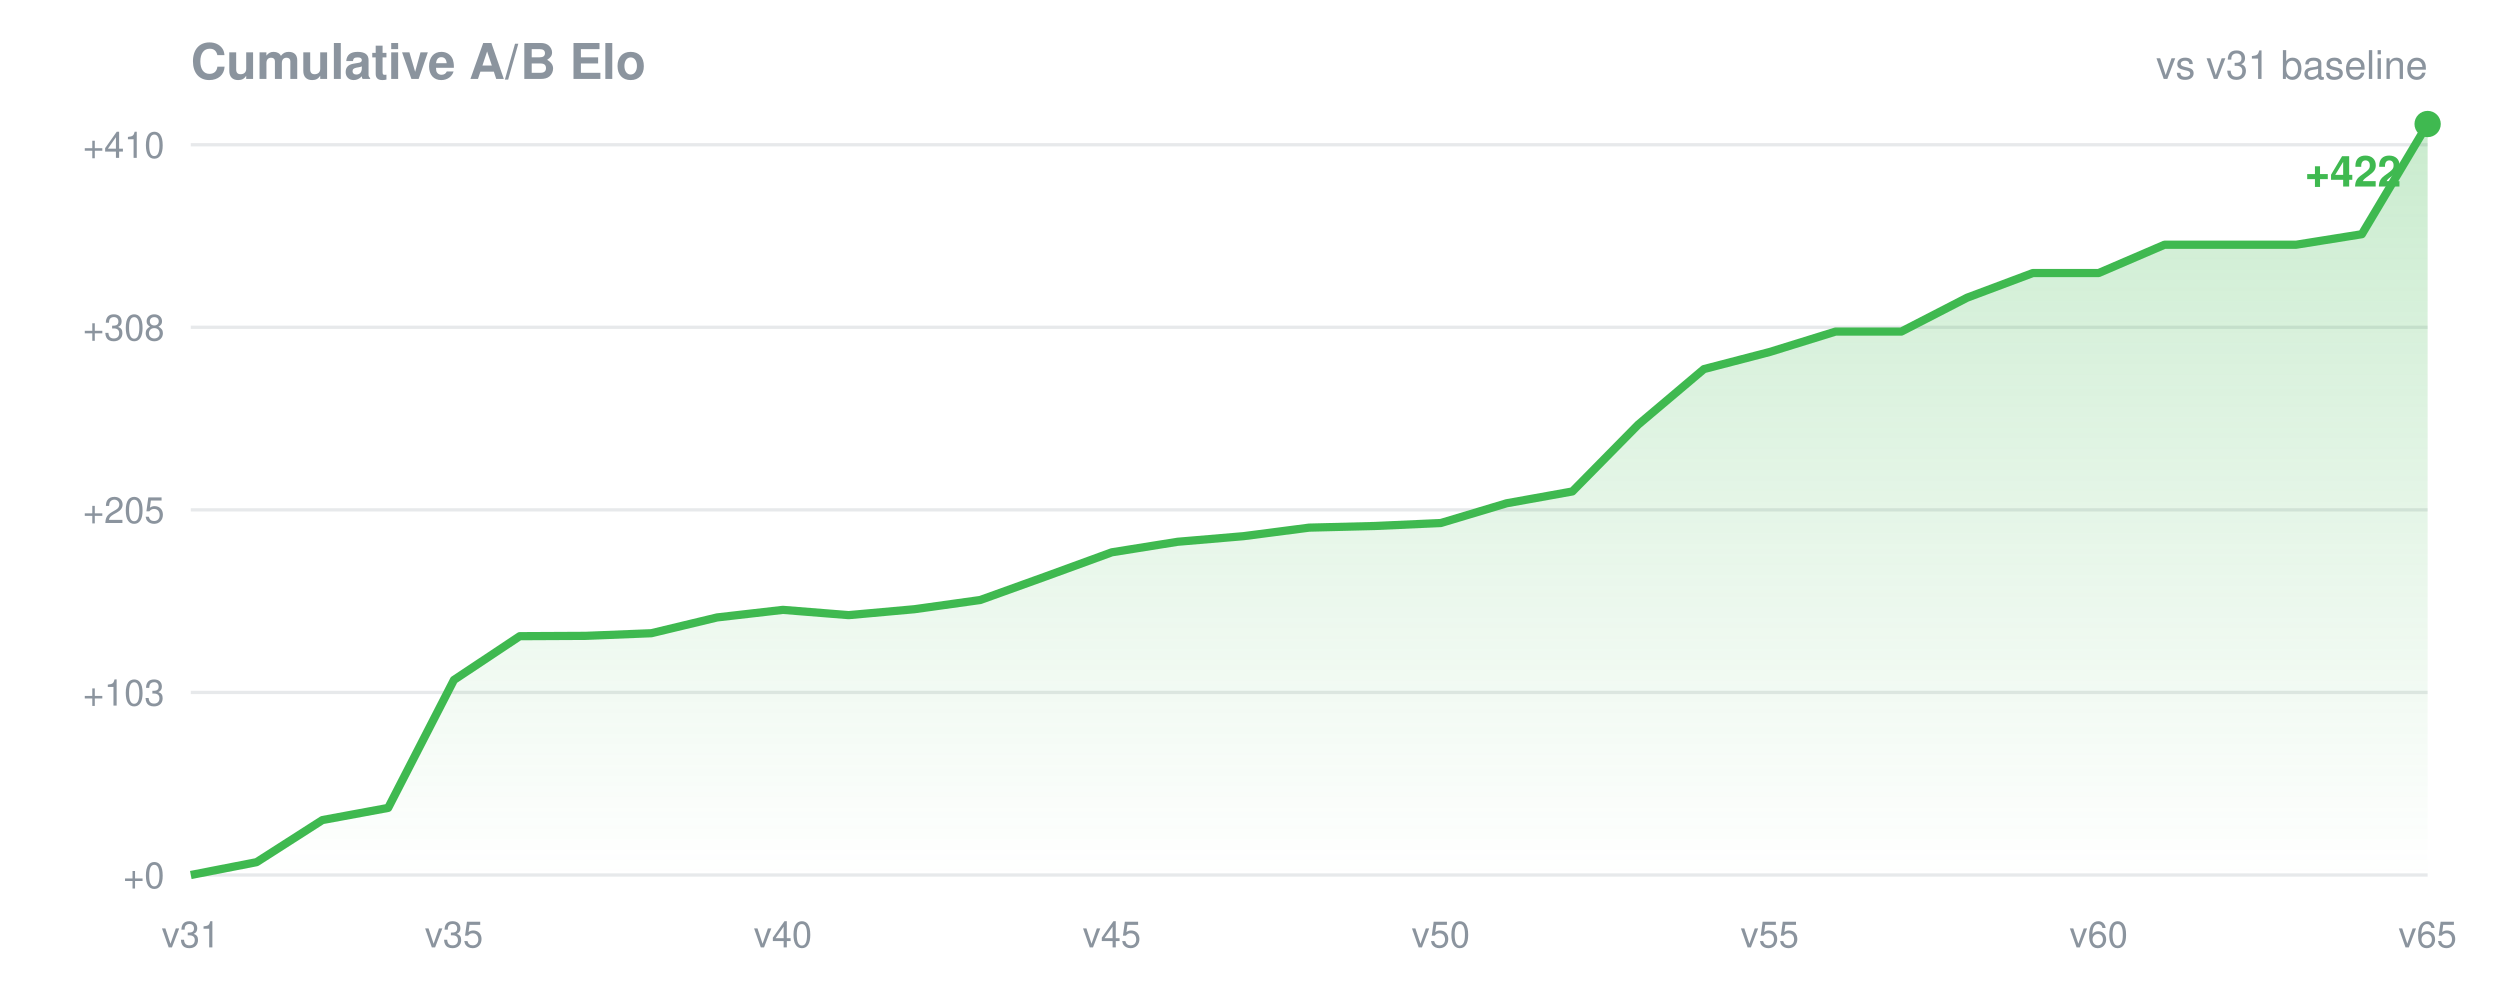
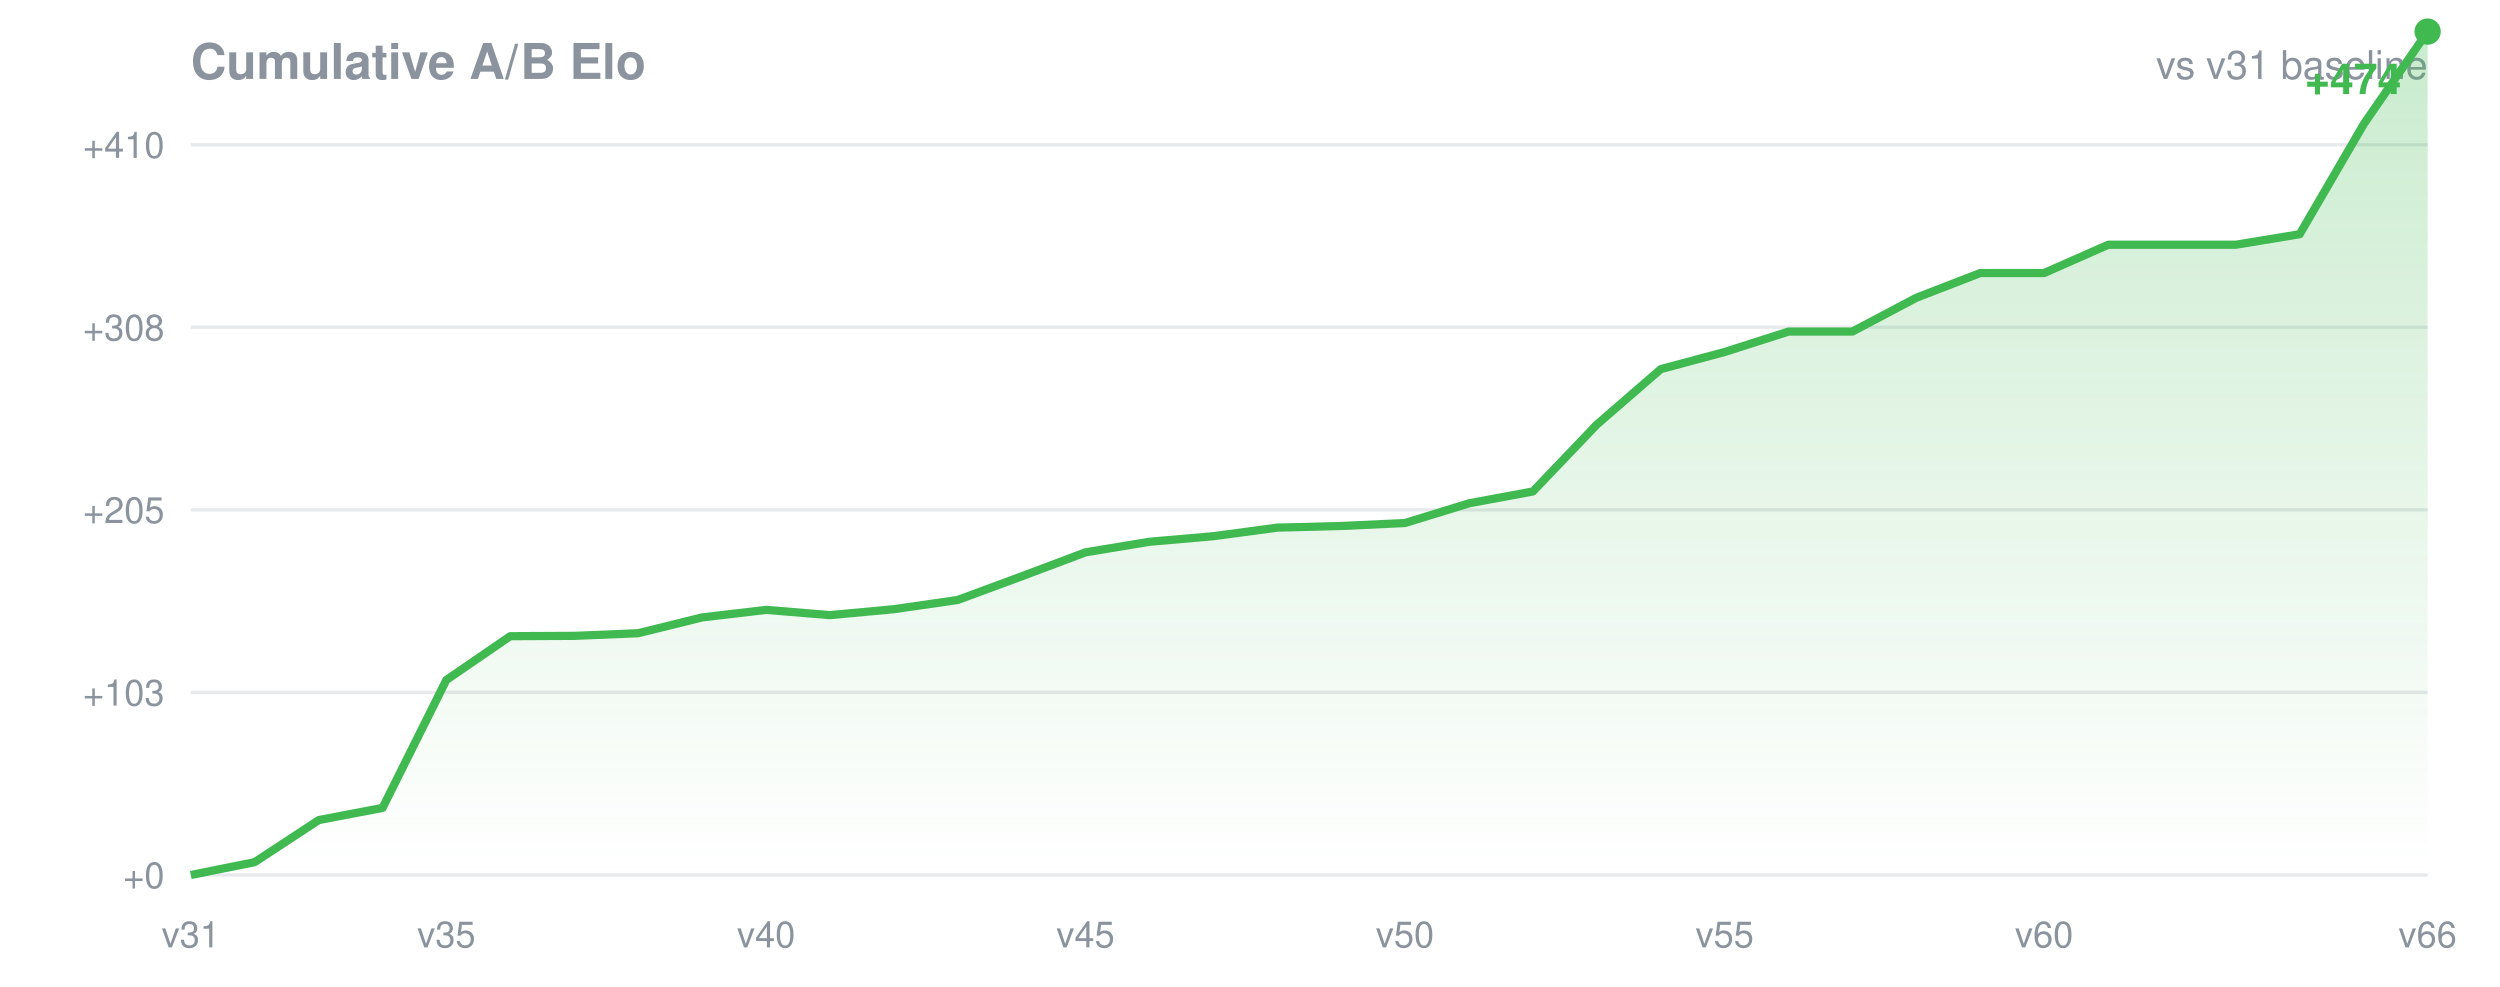
<svg xmlns="http://www.w3.org/2000/svg" width="760" height="300" viewBox="0 0 760 300" preserveAspectRatio="xMidYMid meet" font-family="-apple-system,Segoe UI,Helvetica,Arial,sans-serif">
  <defs>
    <linearGradient id="g3fb950" x1="0" y1="0" x2="0" y2="1">
      <stop offset="0" stop-color="#3fb950" stop-opacity="0.28" />
      <stop offset="1" stop-color="#3fb950" stop-opacity="0" />
    </linearGradient>
  </defs>
  <text x="58" y="24" fill="#8b949e" font-size="15" font-weight="700">Cumulative A/B Elo</text>
  <text x="738" y="24" fill="#8b949e" font-size="12" text-anchor="end">vs v31 baseline</text>
  <line x1="58" y1="266.0" x2="738" y2="266.0" stroke="#8b949e33" />
  <text x="50" y="270.0" fill="#8b949e" font-size="11" text-anchor="end">+0</text>
  <line x1="58" y1="210.5" x2="738" y2="210.5" stroke="#8b949e33" />
  <text x="50" y="214.5" fill="#8b949e" font-size="11" text-anchor="end">+103</text>
  <line x1="58" y1="155.0" x2="738" y2="155.0" stroke="#8b949e33" />
  <text x="50" y="159.0" fill="#8b949e" font-size="11" text-anchor="end">+205</text>
  <line x1="58" y1="99.5" x2="738" y2="99.5" stroke="#8b949e33" />
  <text x="50" y="103.5" fill="#8b949e" font-size="11" text-anchor="end">+308</text>
  <line x1="58" y1="44.0" x2="738" y2="44.0" stroke="#8b949e33" />
  <text x="50" y="48.0" fill="#8b949e" font-size="11" text-anchor="end">+410</text>
  <text x="58.0" y="288" fill="#8b949e" font-size="11" text-anchor="middle">v31</text>
-   <text x="138.0" y="288" fill="#8b949e" font-size="11" text-anchor="middle">v35</text>
-   <text x="238.0" y="288" fill="#8b949e" font-size="11" text-anchor="middle">v40</text>
-   <text x="338.0" y="288" fill="#8b949e" font-size="11" text-anchor="middle">v45</text>
-   <text x="438.0" y="288" fill="#8b949e" font-size="11" text-anchor="middle">v50</text>
-   <text x="538.0" y="288" fill="#8b949e" font-size="11" text-anchor="middle">v55</text>
-   <text x="638.0" y="288" fill="#8b949e" font-size="11" text-anchor="middle">v60</text>
-   <text x="738.0" y="288" fill="#8b949e" font-size="11" text-anchor="middle">v65</text>
-   <path d="M58.0,266.0 L58.0,266.0 L78.0,262.1 L98.0,249.3 L118.0,245.6 L138.0,206.7 L158.0,193.4 L178.0,193.3 L198.0,192.5 L218.0,187.7 L238.0,185.4 L258.0,187.0 L278.0,185.2 L298.0,182.4 L318.0,175.2 L338.0,167.9 L358.0,164.7 L378.0,163.0 L398.0,160.4 L418.0,159.9 L438.0,159.0 L458.0,153.0 L478.0,149.4 L498.0,129.1 L518.0,112.2 L538.0,107.0 L558.0,100.8 L578.0,100.8 L598.0,90.5 L618.0,83.0 L638.0,83.0 L658.0,74.4 L678.0,74.4 L698.0,74.4 L718.0,71.2 L738.0,37.7 L738.0,266.0 Z" fill="url(#g3fb950)" />
-   <polyline points="58.0,266.0 78.0,262.1 98.0,249.3 118.0,245.6 138.0,206.7 158.0,193.4 178.0,193.3 198.0,192.5 218.0,187.7 238.0,185.4 258.0,187.0 278.0,185.2 298.0,182.4 318.0,175.2 338.0,167.9 358.0,164.7 378.0,163.0 398.0,160.4 418.0,159.9 438.0,159.0 458.0,153.0 478.0,149.4 498.0,129.1 518.0,112.2 538.0,107.0 558.0,100.8 578.0,100.8 598.0,90.5 618.0,83.0 638.0,83.0 658.0,74.4 678.0,74.4 698.0,74.4 718.0,71.2 738.0,37.7" fill="none" stroke="#3fb950" stroke-width="2.5" stroke-linejoin="round" />
-   <circle cx="738.0" cy="37.7" r="4" fill="#3fb950" />
-   <text x="730.0" y="56.7" fill="#3fb950" font-size="13" font-weight="700" text-anchor="end">+422</text>
+   <text x="135.7" y="288" fill="#8b949e" font-size="11" text-anchor="middle">v35</text>
+   <text x="232.9" y="288" fill="#8b949e" font-size="11" text-anchor="middle">v40</text>
+   <text x="330.0" y="288" fill="#8b949e" font-size="11" text-anchor="middle">v45</text>
+   <text x="427.1" y="288" fill="#8b949e" font-size="11" text-anchor="middle">v50</text>
+   <text x="524.3" y="288" fill="#8b949e" font-size="11" text-anchor="middle">v55</text>
+   <text x="621.4" y="288" fill="#8b949e" font-size="11" text-anchor="middle">v60</text>
+   <text x="738.0" y="288" fill="#8b949e" font-size="11" text-anchor="middle">v66</text>
+   <path d="M58.0,266.0 L58.0,266.0 L77.4,262.1 L96.9,249.3 L116.3,245.6 L135.7,206.7 L155.1,193.4 L174.6,193.3 L194.0,192.5 L213.4,187.7 L232.9,185.4 L252.3,187.0 L271.7,185.2 L291.1,182.4 L310.6,175.2 L330.0,167.9 L349.4,164.7 L368.9,163.0 L388.3,160.4 L407.7,159.9 L427.1,159.0 L446.6,153.0 L466.0,149.4 L485.4,129.1 L504.9,112.2 L524.3,107.0 L543.7,100.8 L563.1,100.8 L582.6,90.5 L602.0,83.0 L621.4,83.0 L640.9,74.4 L660.3,74.4 L679.7,74.4 L699.1,71.2 L718.6,37.7 L738.0,9.6 L738.0,266.0 Z" fill="url(#g3fb950)" />
+   <polyline points="58.0,266.0 77.4,262.1 96.9,249.3 116.3,245.6 135.7,206.7 155.1,193.4 174.6,193.3 194.0,192.5 213.4,187.7 232.9,185.4 252.3,187.0 271.7,185.2 291.1,182.4 310.6,175.2 330.0,167.9 349.4,164.7 368.9,163.0 388.3,160.4 407.7,159.9 427.1,159.0 446.6,153.0 466.0,149.4 485.4,129.1 504.9,112.2 524.3,107.0 543.7,100.8 563.1,100.8 582.6,90.5 602.0,83.0 621.4,83.0 640.9,74.4 660.3,74.4 679.7,74.4 699.1,71.2 718.6,37.7 738.0,9.6" fill="none" stroke="#3fb950" stroke-width="2.5" stroke-linejoin="round" />
+   <circle cx="738.0" cy="9.6" r="4" fill="#3fb950" />
+   <text x="730.0" y="28.6" fill="#3fb950" font-size="13" font-weight="700" text-anchor="end">+474</text>
</svg>
